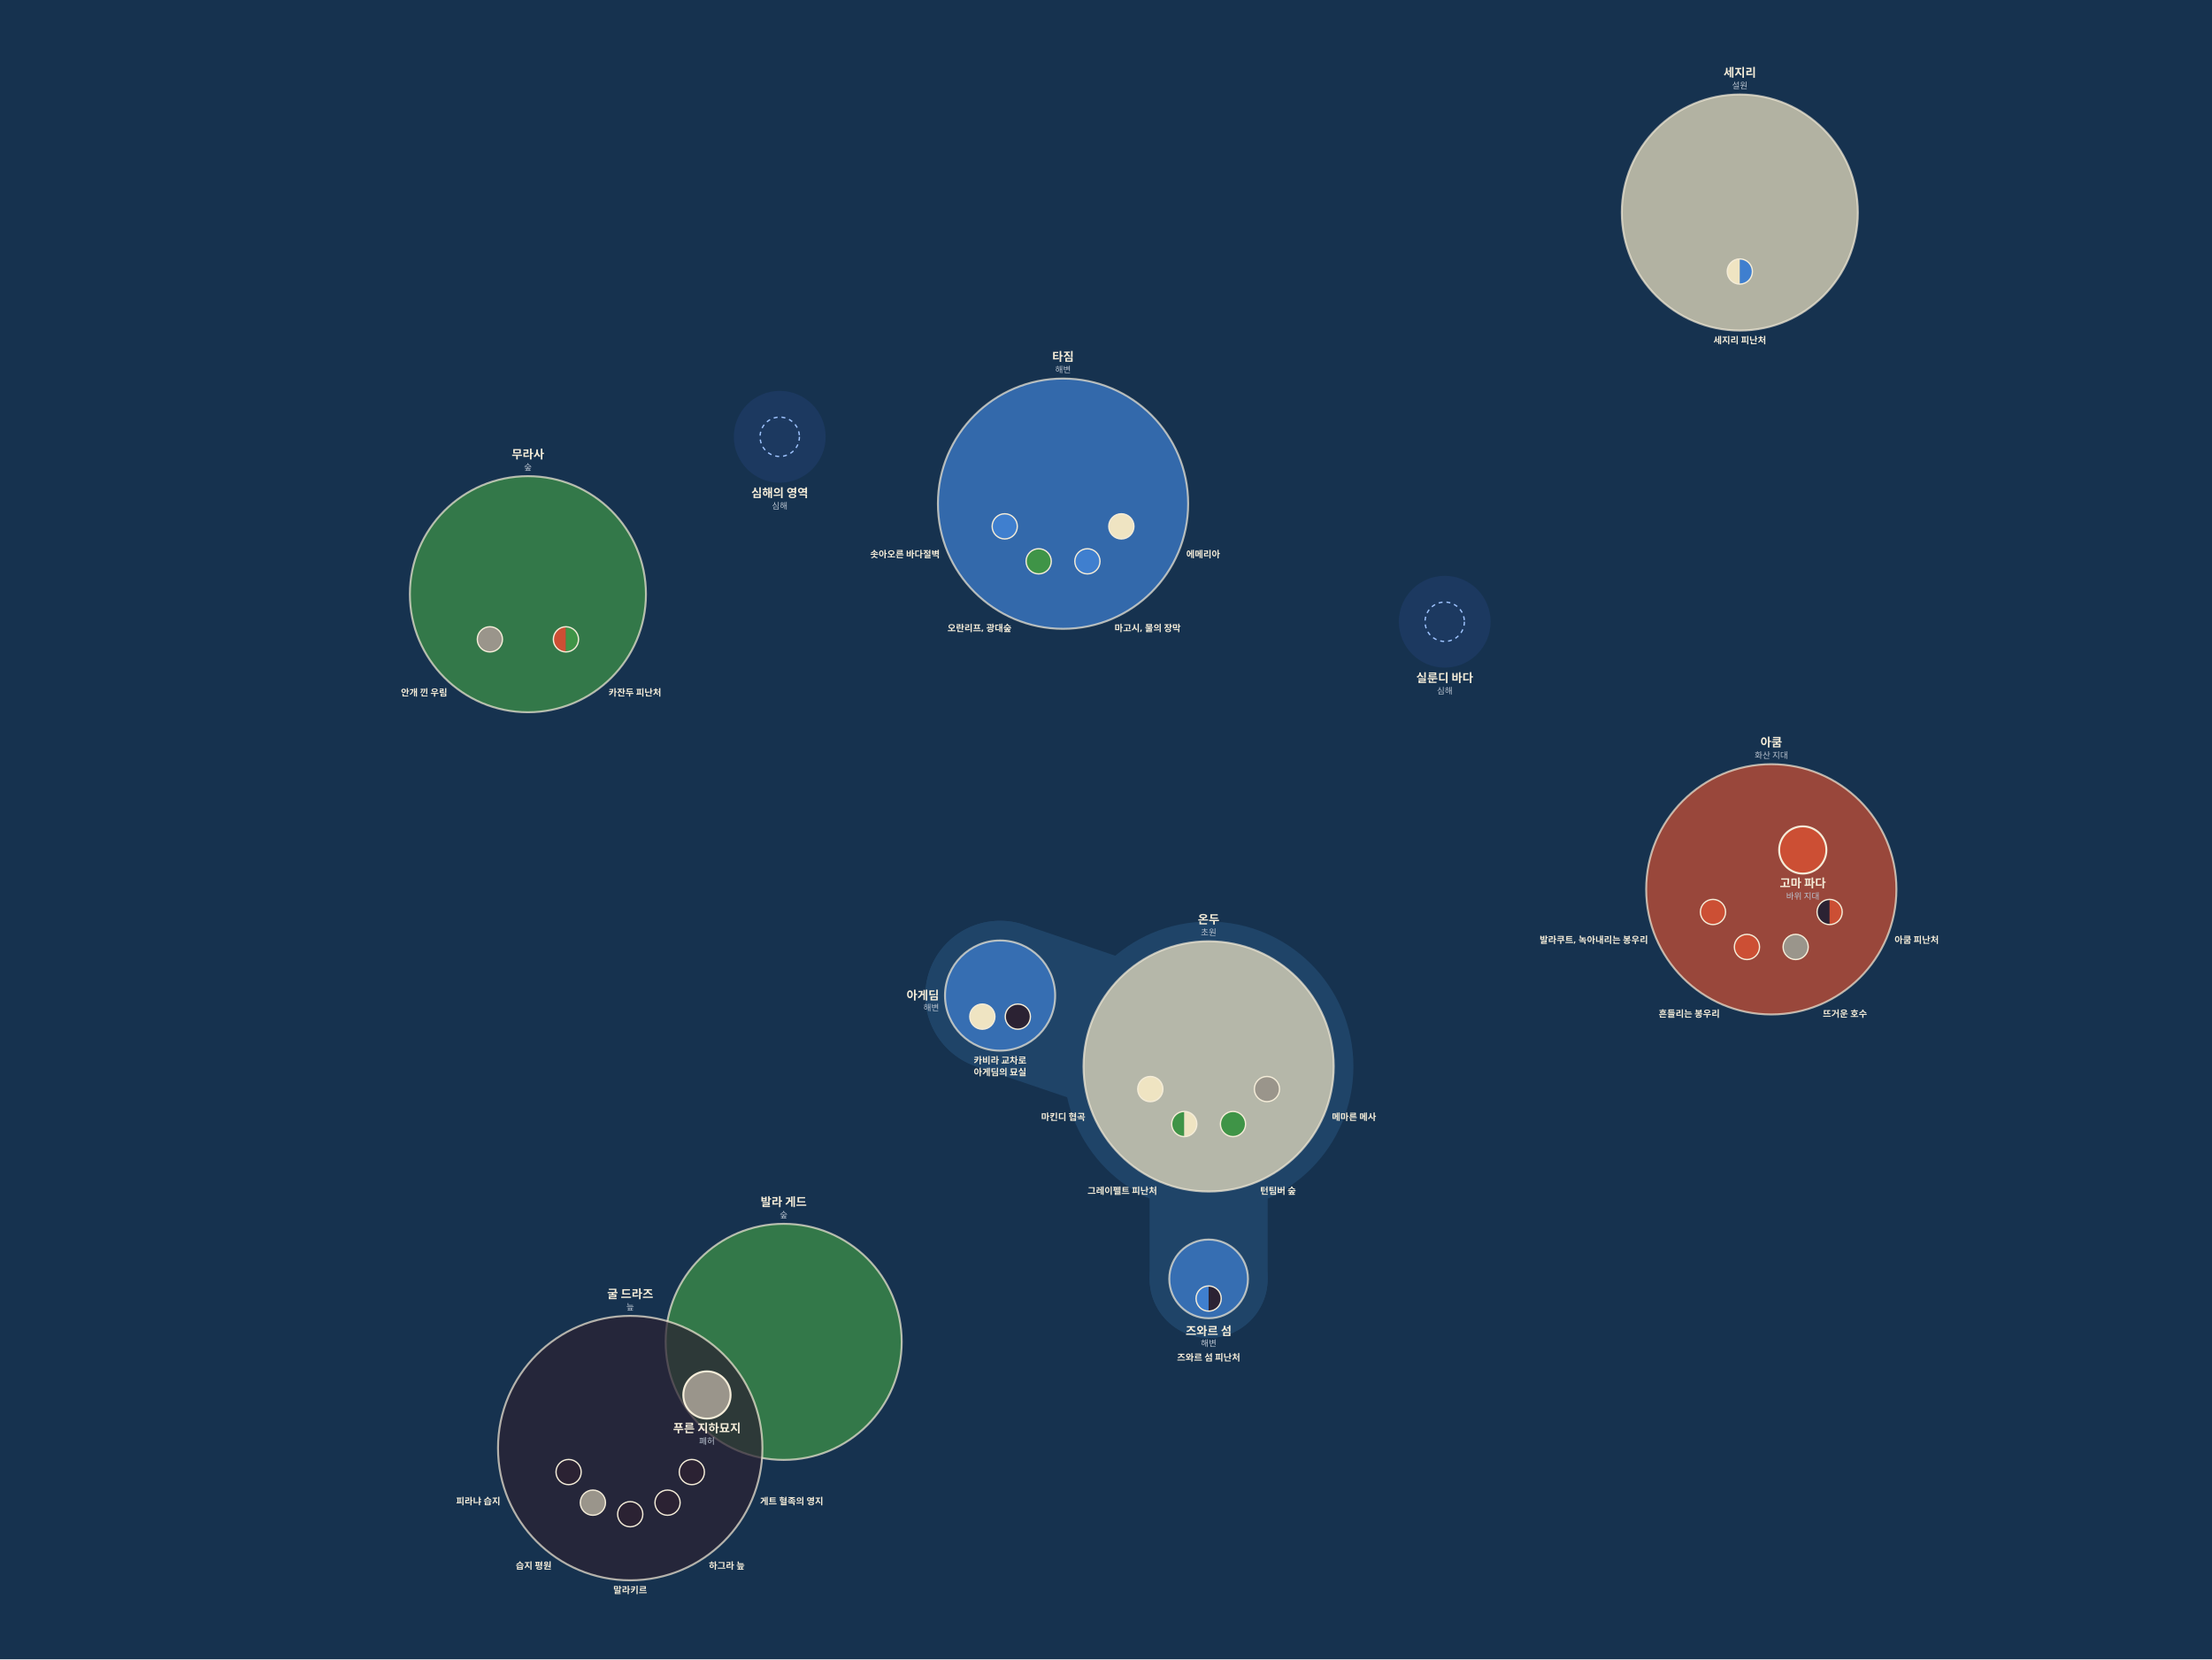
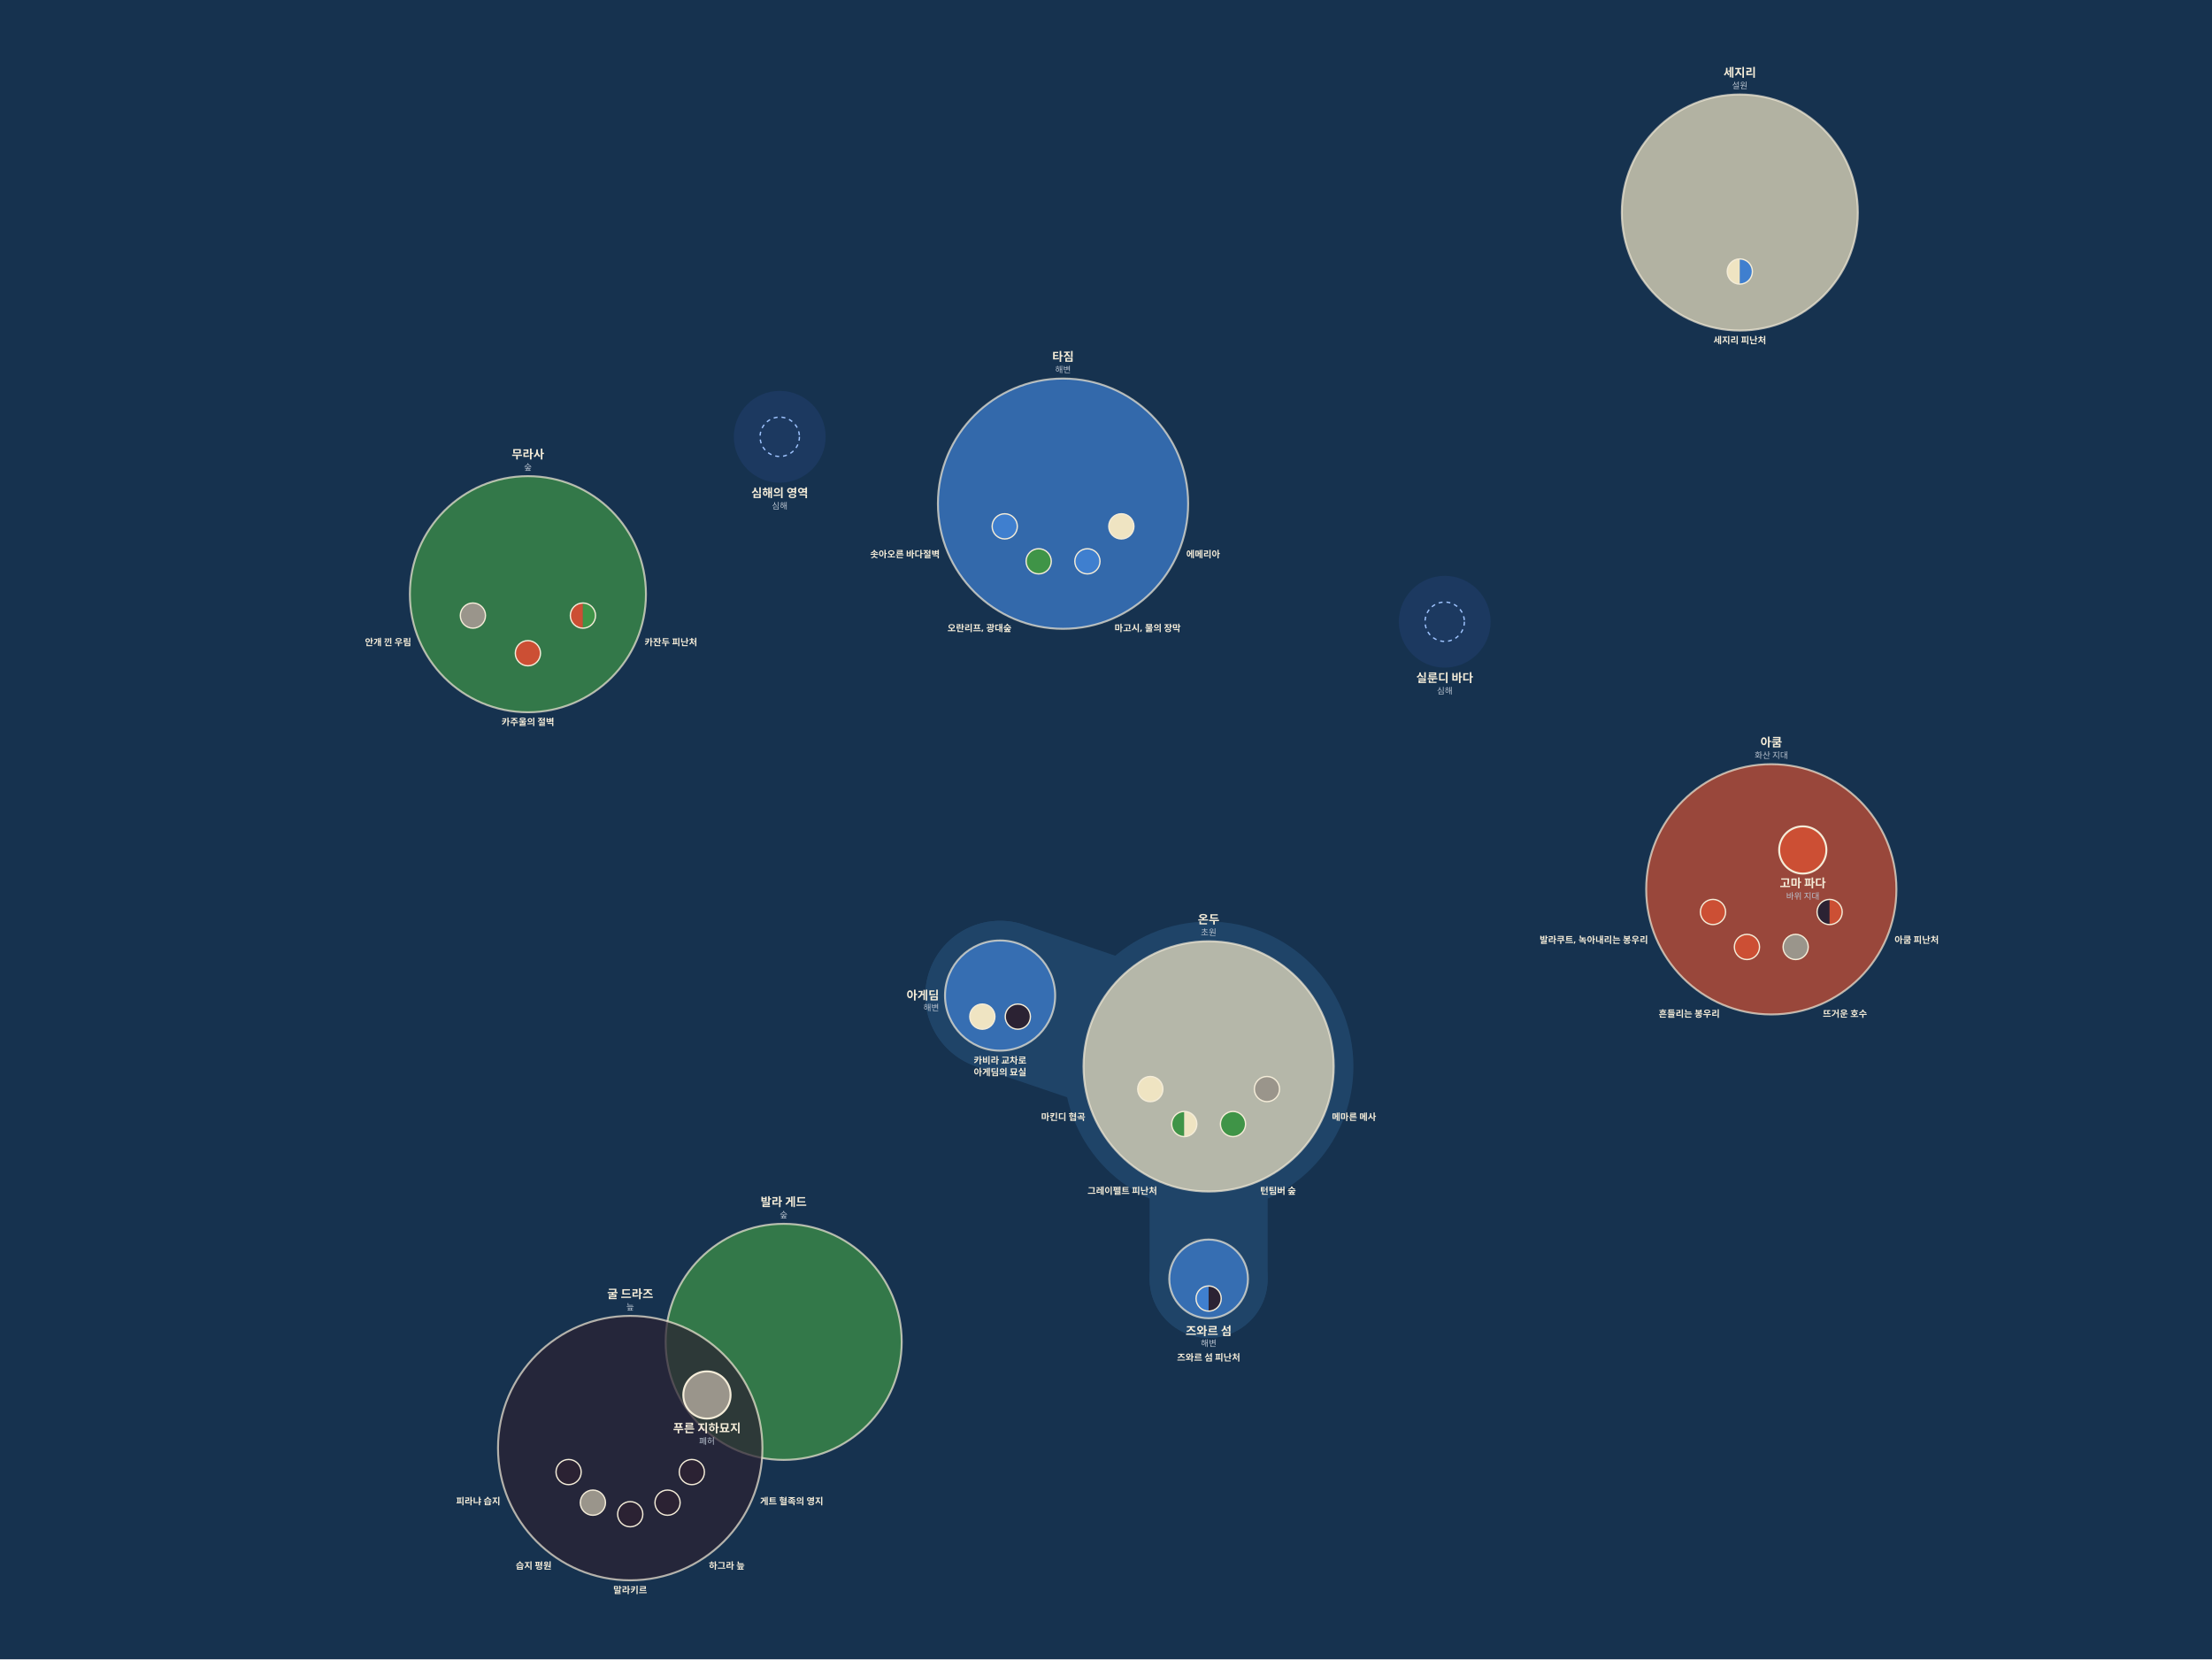
<svg xmlns="http://www.w3.org/2000/svg" viewBox="227 84 3373 2530" width="3373" height="2530">
  <style>
    .name { font: 600 18px sans-serif; fill: #f4ecd8; }
    .terrain { font: 13px sans-serif; fill: #b9c3cf; }
    .area { font: 600 14px sans-serif; fill: #f4ecd8; }
  </style>
  <rect x="227" y="84" width="3373" height="2530" fill="#16324f" />
  <line x1="2070" y1="1710" x2="1752" y2="1602" stroke="#1f4468" stroke-width="228" stroke-linecap="round" />
  <line x1="2070" y1="1710" x2="2070" y2="2034" stroke="#1f4468" stroke-width="180" stroke-linecap="round" />
  <circle cx="2070" cy="1710" r="220.8" fill="#1f4468" />
  <circle cx="1752" cy="1602" r="114" fill="#1f4468" />
  <circle cx="2070" cy="2034" r="90" fill="#1f4468" />
  <circle cx="1752" cy="1602" r="84" fill="#3f7fcf" fill-opacity="0.72" stroke="#f4ecd8" stroke-opacity="0.7" stroke-width="3" />
  <circle cx="2928" cy="1440" r="190.8" fill="#cc4f34" fill-opacity="0.72" stroke="#f4ecd8" stroke-opacity="0.7" stroke-width="3" />
  <circle cx="1422" cy="2130" r="180" fill="#3f9447" fill-opacity="0.72" stroke="#f4ecd8" stroke-opacity="0.7" stroke-width="3" />
  <circle cx="1188" cy="2292" r="201.6" fill="#2b2233" fill-opacity="0.72" stroke="#f4ecd8" stroke-opacity="0.7" stroke-width="3" />
  <circle cx="2070" cy="2034" r="60" fill="#3f7fcf" fill-opacity="0.72" stroke="#f4ecd8" stroke-opacity="0.7" stroke-width="3" />
  <circle cx="1032" cy="990" r="180" fill="#3f9447" fill-opacity="0.72" stroke="#f4ecd8" stroke-opacity="0.7" stroke-width="3" />
  <circle cx="2070" cy="1710" r="190.8" fill="#efe4c2" fill-opacity="0.72" stroke="#f4ecd8" stroke-opacity="0.7" stroke-width="3" />
  <circle cx="2880" cy="408" r="180" fill="#efe4c2" fill-opacity="0.72" stroke="#f4ecd8" stroke-opacity="0.7" stroke-width="3" />
  <circle cx="1848" cy="852" r="190.8" fill="#3f7fcf" fill-opacity="0.72" stroke="#f4ecd8" stroke-opacity="0.7" stroke-width="3" />
  <g>
    <circle cx="1779.057" cy="1634.123" r="19.2" fill="#2b2233" stroke="#f4ecd8" stroke-width="2" />
    <text x="1752" y="1723.8" text-anchor="middle" class="area">아게딤의 묘실</text>
  </g>
  <g>
    <path d="M3016.917 1455.369A19.2 19.2 0 0 0 3016.917 1493.769Z" fill="#2b2233" />
    <path d="M3016.917 1455.369A19.2 19.2 0 0 1 3016.917 1493.769Z" fill="#cc4f34" />
    <circle cx="3016.917" cy="1474.569" r="19.2" fill="none" stroke="#f4ecd8" stroke-width="2" />
    <text x="3115.899" y="1522.051" text-anchor="start" class="area">아쿰 피난처</text>
  </g>
  <g>
    <circle cx="2158.917" cy="1744.569" r="19.2" fill="#9a958b" stroke="#f4ecd8" stroke-width="2" />
    <text x="2257.899" y="1792.051" text-anchor="start" class="area">메마른 메사</text>
  </g>
  <g>
    <circle cx="1936.917" cy="886.569" r="19.2" fill="#efe4c2" stroke="#f4ecd8" stroke-width="2" />
    <text x="2035.899" y="934.051" text-anchor="start" class="area">에메리아</text>
  </g>
  <g>
    <circle cx="1281.95" cy="2328.526" r="19.2" fill="#2b2233" stroke="#f4ecd8" stroke-width="2" />
    <text x="1385.965" y="2377.965" text-anchor="start" class="area">게트 혈족의 영지</text>
  </g>
  <g>
    <path d="M2032.849 1778.669A19.2 19.2 0 0 0 2032.849 1817.069Z" fill="#3f9447" />
    <path d="M2032.849 1778.669A19.2 19.2 0 0 1 2032.849 1817.069Z" fill="#efe4c2" />
    <circle cx="2032.849" cy="1797.869" r="19.2" fill="none" stroke="#f4ecd8" stroke-width="2" />
    <text x="1991.493" y="1904.686" text-anchor="end" class="area">그레이펠트 피난처</text>
  </g>
  <g>
    <circle cx="1244.916" cy="2375.194" r="19.2" fill="#2b2233" stroke="#f4ecd8" stroke-width="2" />
    <text x="1307.93" y="2476.301" text-anchor="start" class="area">하그라 늪</text>
  </g>
  <g>
    <path d="M2070 2044.8A19.2 19.2 0 0 0 2070 2083.2Z" fill="#3f7fcf" />
    <path d="M2070 2044.8A19.2 19.2 0 0 1 2070 2083.2Z" fill="#2b2233" />
    <circle cx="2070" cy="2064" r="19.2" fill="none" stroke="#f4ecd8" stroke-width="2" />
    <text x="2070" y="2158.8" text-anchor="middle" class="area">즈와르 섬 피난처</text>
  </g>
  <g>
    <circle cx="1724.943" cy="1634.123" r="19.2" fill="#efe4c2" stroke="#f4ecd8" stroke-width="2" />
    <text x="1752" y="1705.8" text-anchor="middle" class="area">카비라 교차로</text>
  </g>
  <g>
-     <path d="M1089.98 1039.636A19.2 19.2 0 0 0 1089.98 1078.036Z" fill="#cc4f34" />
-     <path d="M1089.98 1039.636A19.2 19.2 0 0 1 1089.98 1078.036Z" fill="#3f9447" />
-     <circle cx="1089.98" cy="1058.836" r="19.2" fill="none" stroke="#f4ecd8" stroke-width="2" />
-     <text x="1154.917" y="1144.932" text-anchor="start" class="area">카잔두 피난처</text>
+     <path d="M1115.884 1003.412A19.2 19.2 0 0 0 1115.884 1041.812Z" fill="#cc4f34" />
+     <path d="M1115.884 1003.412A19.2 19.2 0 0 1 1115.884 1041.812Z" fill="#3f9447" />
+     <circle cx="1115.884" cy="1022.612" r="19.2" fill="none" stroke="#f4ecd8" stroke-width="2" />
+     <text x="1209.833" y="1068.138" text-anchor="start" class="area">카잔두 피난처</text>
+   </g>
+   <g>
+     <circle cx="1032" cy="1080" r="19.2" fill="#cc4f34" stroke="#f4ecd8" stroke-width="2" />
+     <text x="1032" y="1189.8" text-anchor="middle" class="area">카주울의 절벽</text>
  </g>
  <g>
    <circle cx="1885.151" cy="939.869" r="19.2" fill="#3f7fcf" stroke="#f4ecd8" stroke-width="2" />
    <text x="1926.507" y="1046.686" text-anchor="start" class="area">마고시, 물의 장막</text>
  </g>
  <g>
    <circle cx="1981.083" cy="1744.569" r="19.2" fill="#efe4c2" stroke="#f4ecd8" stroke-width="2" />
    <text x="1882.101" y="1792.051" text-anchor="end" class="area">마킨디 협곡</text>
  </g>
  <g>
    <circle cx="1188" cy="2392.8" r="19.2" fill="#2b2233" stroke="#f4ecd8" stroke-width="2" />
    <text x="1188" y="2513.4" text-anchor="middle" class="area">말라키르</text>
  </g>
  <g>
    <circle cx="1131.084" cy="2375.194" r="19.2" fill="#9a958b" stroke="#f4ecd8" stroke-width="2" />
    <text x="1068.07" y="2476.301" text-anchor="end" class="area">습지 평원</text>
  </g>
  <g>
-     <circle cx="974.02" cy="1058.836" r="19.2" fill="#9a958b" stroke="#f4ecd8" stroke-width="2" />
-     <text x="909.083" y="1144.932" text-anchor="end" class="area">안개 낀 우림</text>
+     <circle cx="948.116" cy="1022.612" r="19.2" fill="#9a958b" stroke="#f4ecd8" stroke-width="2" />
+     <text x="854.167" y="1068.138" text-anchor="end" class="area">안개 낀 우림</text>
  </g>
  <g>
    <circle cx="1810.849" cy="939.869" r="19.2" fill="#3f9447" stroke="#f4ecd8" stroke-width="2" />
    <text x="1769.493" y="1046.686" text-anchor="end" class="area">오란리프, 광대숲</text>
  </g>
  <g>
    <circle cx="1094.05" cy="2328.526" r="19.2" fill="#2b2233" stroke="#f4ecd8" stroke-width="2" />
    <text x="990.035" y="2377.965" text-anchor="end" class="area">피라냐 습지</text>
  </g>
  <g>
    <circle cx="2965.151" cy="1527.869" r="19.2" fill="#9a958b" stroke="#f4ecd8" stroke-width="2" />
    <text x="3006.507" y="1634.686" text-anchor="start" class="area">뜨거운 호수</text>
  </g>
  <g>
    <path d="M2880 478.8A19.2 19.2 0 0 0 2880 517.2Z" fill="#efe4c2" />
    <path d="M2880 478.8A19.2 19.2 0 0 1 2880 517.2Z" fill="#3f7fcf" />
    <circle cx="2880" cy="498" r="19.2" fill="none" stroke="#f4ecd8" stroke-width="2" />
    <text x="2880" y="607.8" text-anchor="middle" class="area">세지리 피난처</text>
  </g>
  <g>
    <circle cx="1759.083" cy="886.569" r="19.2" fill="#3f7fcf" stroke="#f4ecd8" stroke-width="2" />
    <text x="1660.101" y="934.051" text-anchor="end" class="area">솟아오른 바다절벽</text>
  </g>
  <g>
    <circle cx="2890.849" cy="1527.869" r="19.2" fill="#cc4f34" stroke="#f4ecd8" stroke-width="2" />
    <text x="2849.493" y="1634.686" text-anchor="end" class="area">흔들리는 봉우리</text>
  </g>
  <g>
    <circle cx="2107.151" cy="1797.869" r="19.2" fill="#3f9447" stroke="#f4ecd8" stroke-width="2" />
    <text x="2148.507" y="1904.686" text-anchor="start" class="area">턴팀버 숲</text>
  </g>
  <g>
    <circle cx="2839.083" cy="1474.569" r="19.2" fill="#cc4f34" stroke="#f4ecd8" stroke-width="2" />
    <text x="2740.101" y="1522.051" text-anchor="end" class="area">발라쿠트, 녹아내리는 봉우리</text>
  </g>
  <g>
    <text x="1659" y="1608" text-anchor="end" class="name">아게딤</text>
    <text x="1659" y="1625" text-anchor="end" class="terrain">해변</text>
  </g>
  <g>
    <text x="2928" y="1222.2" text-anchor="middle" class="name">아쿰</text>
    <text x="2928" y="1240.2" text-anchor="middle" class="terrain">화산 지대</text>
  </g>
  <g>
    <text x="1422" y="1923" text-anchor="middle" class="name">발라 게드</text>
    <text x="1422" y="1941" text-anchor="middle" class="terrain">숲</text>
  </g>
  <g>
    <circle cx="1416" cy="750" r="70" fill="#1d3b66" opacity="0.75" />
    <circle cx="1416" cy="750" r="30" fill="none" stroke="#9fc4ff" stroke-width="2" stroke-dasharray="6 6" />
    <text x="1416" y="842" text-anchor="middle" class="name">심해의 영역</text>
    <text x="1416" y="860" text-anchor="middle" class="terrain">심해</text>
  </g>
  <g>
    <circle cx="2976" cy="1380" r="36" fill="#cc4f34" stroke="#f4ecd8" stroke-width="3" />
    <text x="2976" y="1437" text-anchor="middle" class="name">고마 파다</text>
    <text x="2976" y="1455" text-anchor="middle" class="terrain">바위 지대</text>
  </g>
  <g>
    <text x="1188" y="2063.4" text-anchor="middle" class="name">굴 드라즈</text>
    <text x="1188" y="2081.4" text-anchor="middle" class="terrain">늪</text>
  </g>
  <g>
    <text x="2070" y="2119.8" text-anchor="middle" class="name">즈와르 섬</text>
    <text x="2070" y="2136.8" text-anchor="middle" class="terrain">해변</text>
  </g>
  <g>
    <text x="1032" y="783" text-anchor="middle" class="name">무라사</text>
    <text x="1032" y="801" text-anchor="middle" class="terrain">숲</text>
  </g>
  <g>
    <text x="2070" y="1492.2" text-anchor="middle" class="name">온두</text>
    <text x="2070" y="1510.2" text-anchor="middle" class="terrain">초원</text>
  </g>
  <g>
    <text x="2880" y="201" text-anchor="middle" class="name">세지리</text>
    <text x="2880" y="219" text-anchor="middle" class="terrain">설원</text>
  </g>
  <g>
    <circle cx="2430" cy="1032" r="70" fill="#1d3b66" opacity="0.75" />
    <circle cx="2430" cy="1032" r="30" fill="none" stroke="#9fc4ff" stroke-width="2" stroke-dasharray="6 6" />
    <text x="2430" y="1124" text-anchor="middle" class="name">실룬디 바다</text>
    <text x="2430" y="1142" text-anchor="middle" class="terrain">심해</text>
  </g>
  <g>
    <text x="1848" y="634.2" text-anchor="middle" class="name">타짐</text>
    <text x="1848" y="652.2" text-anchor="middle" class="terrain">해변</text>
  </g>
  <g>
    <circle cx="1305" cy="2211" r="36" fill="#9a958b" stroke="#f4ecd8" stroke-width="3" />
    <text x="1305" y="2268" text-anchor="middle" class="name">푸른 지하묘지</text>
    <text x="1305" y="2286" text-anchor="middle" class="terrain">폐허</text>
  </g>
</svg>
